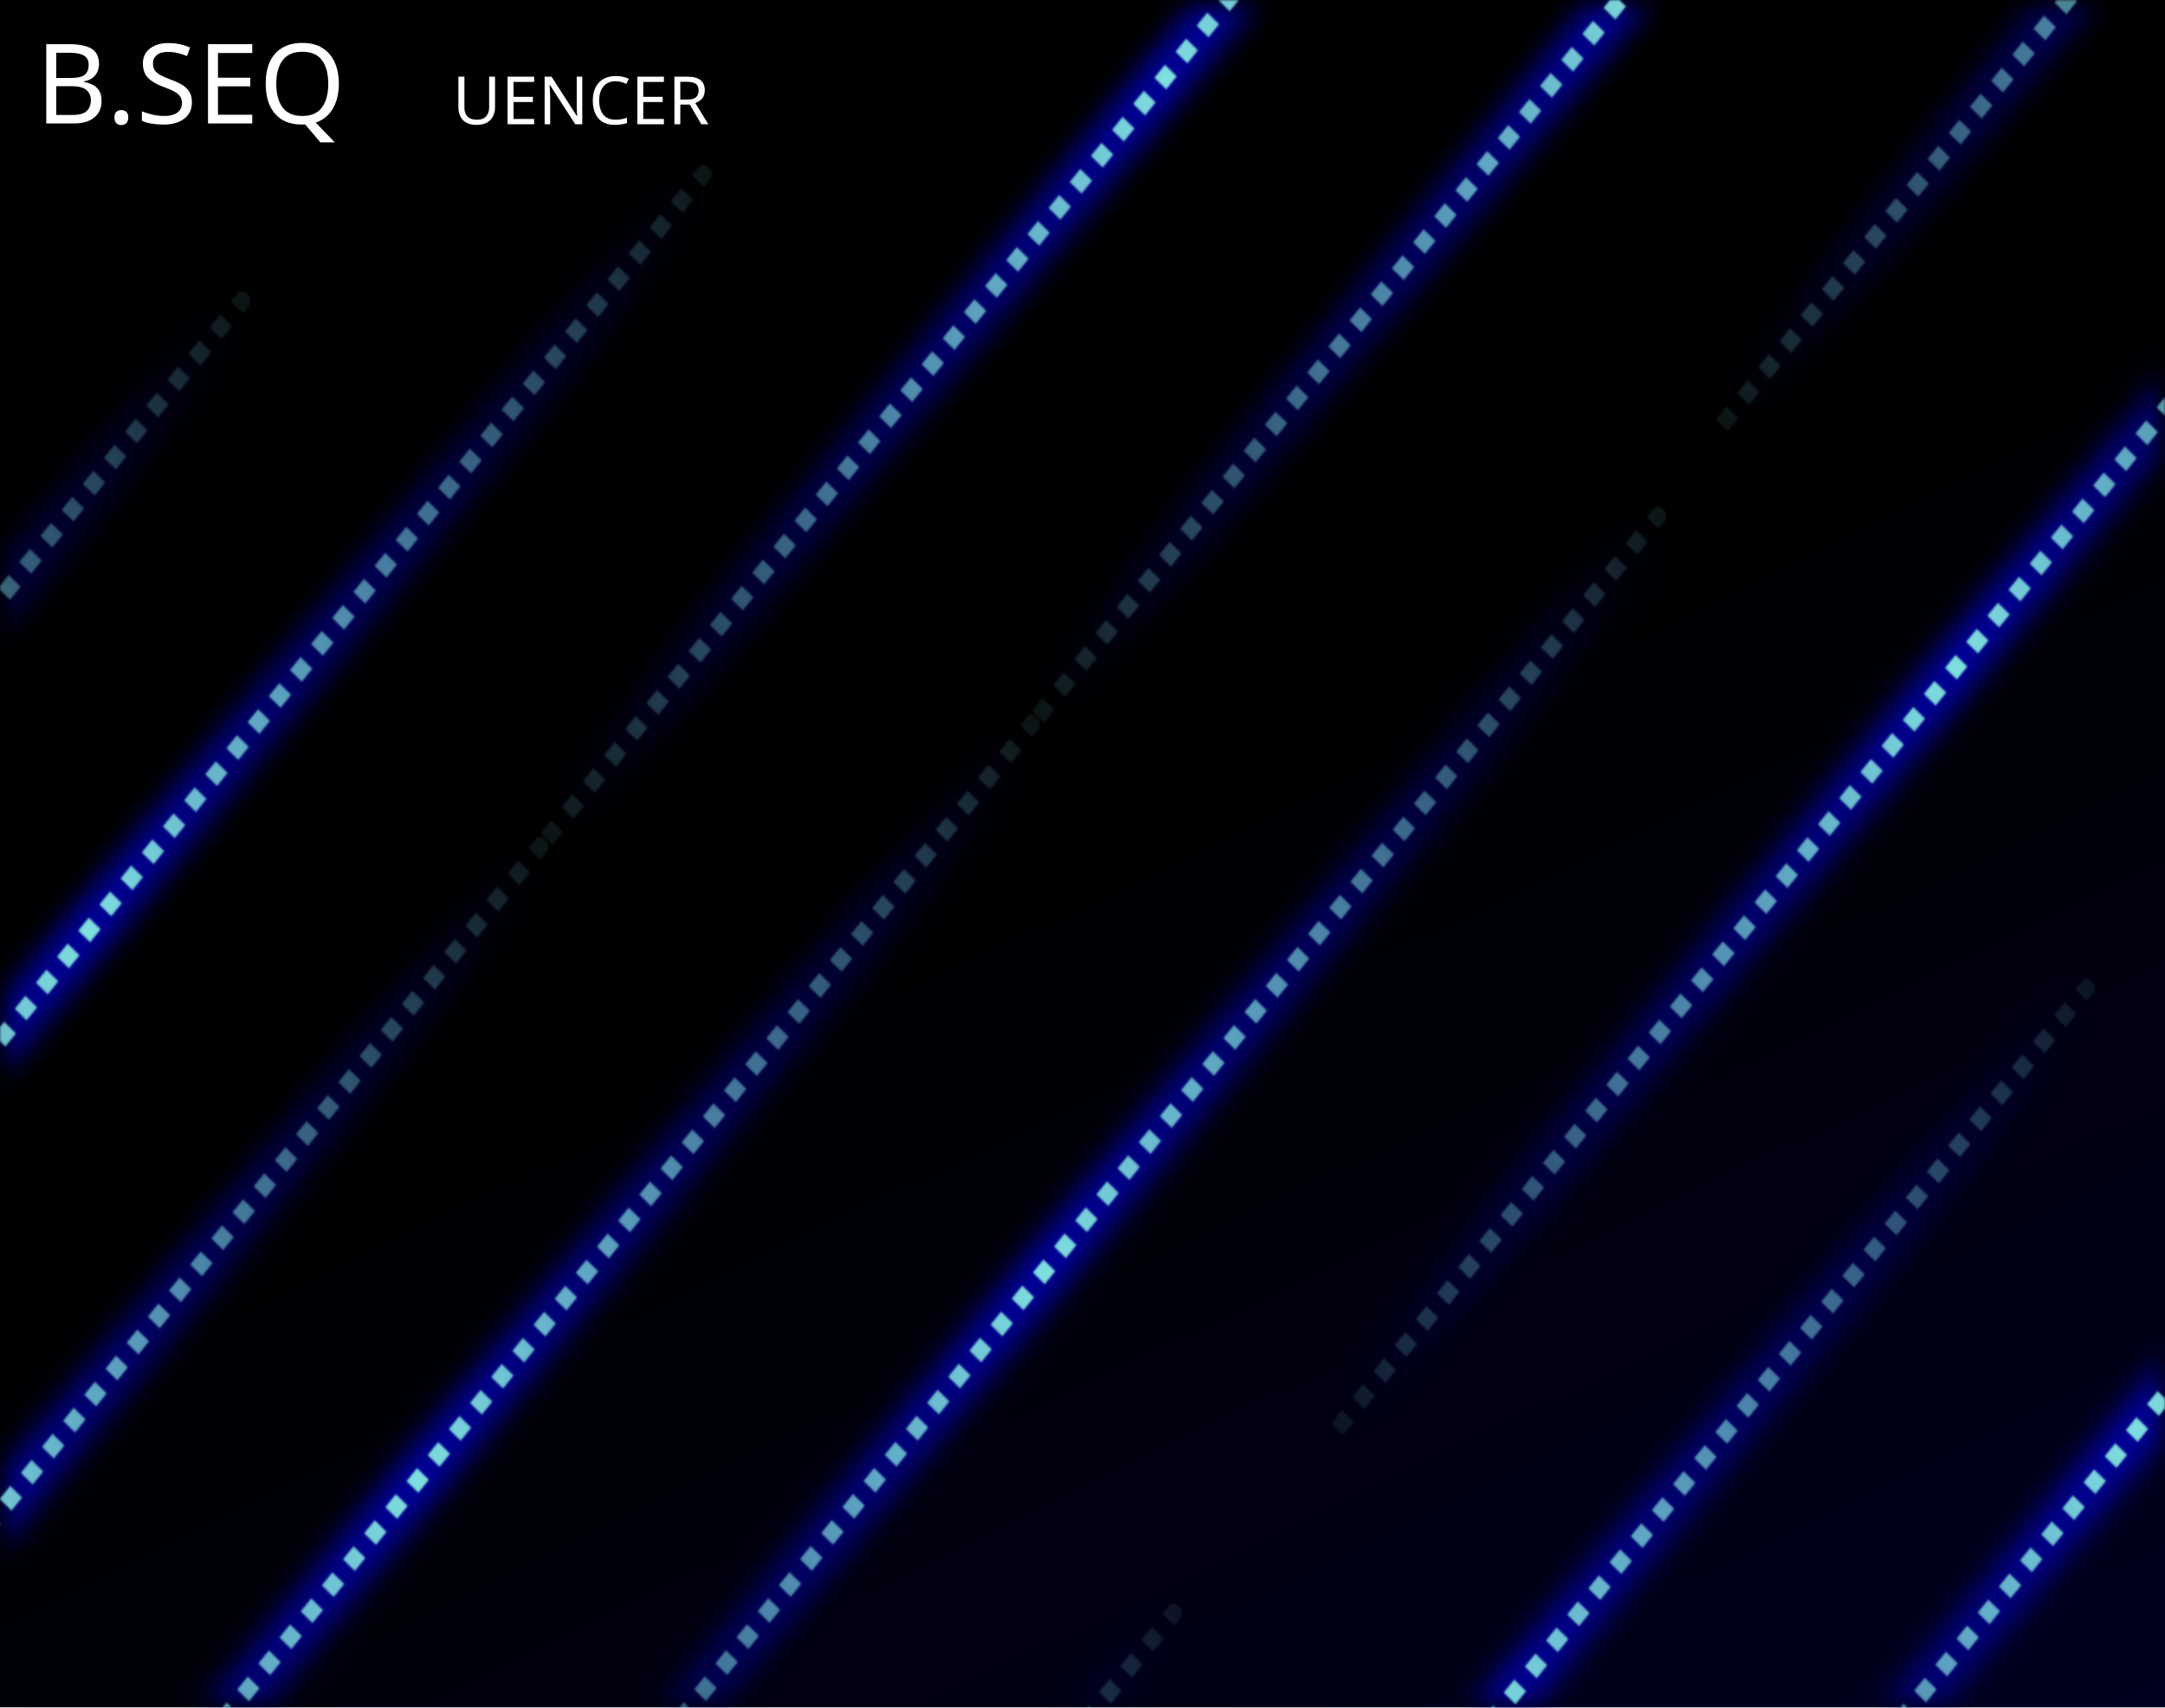
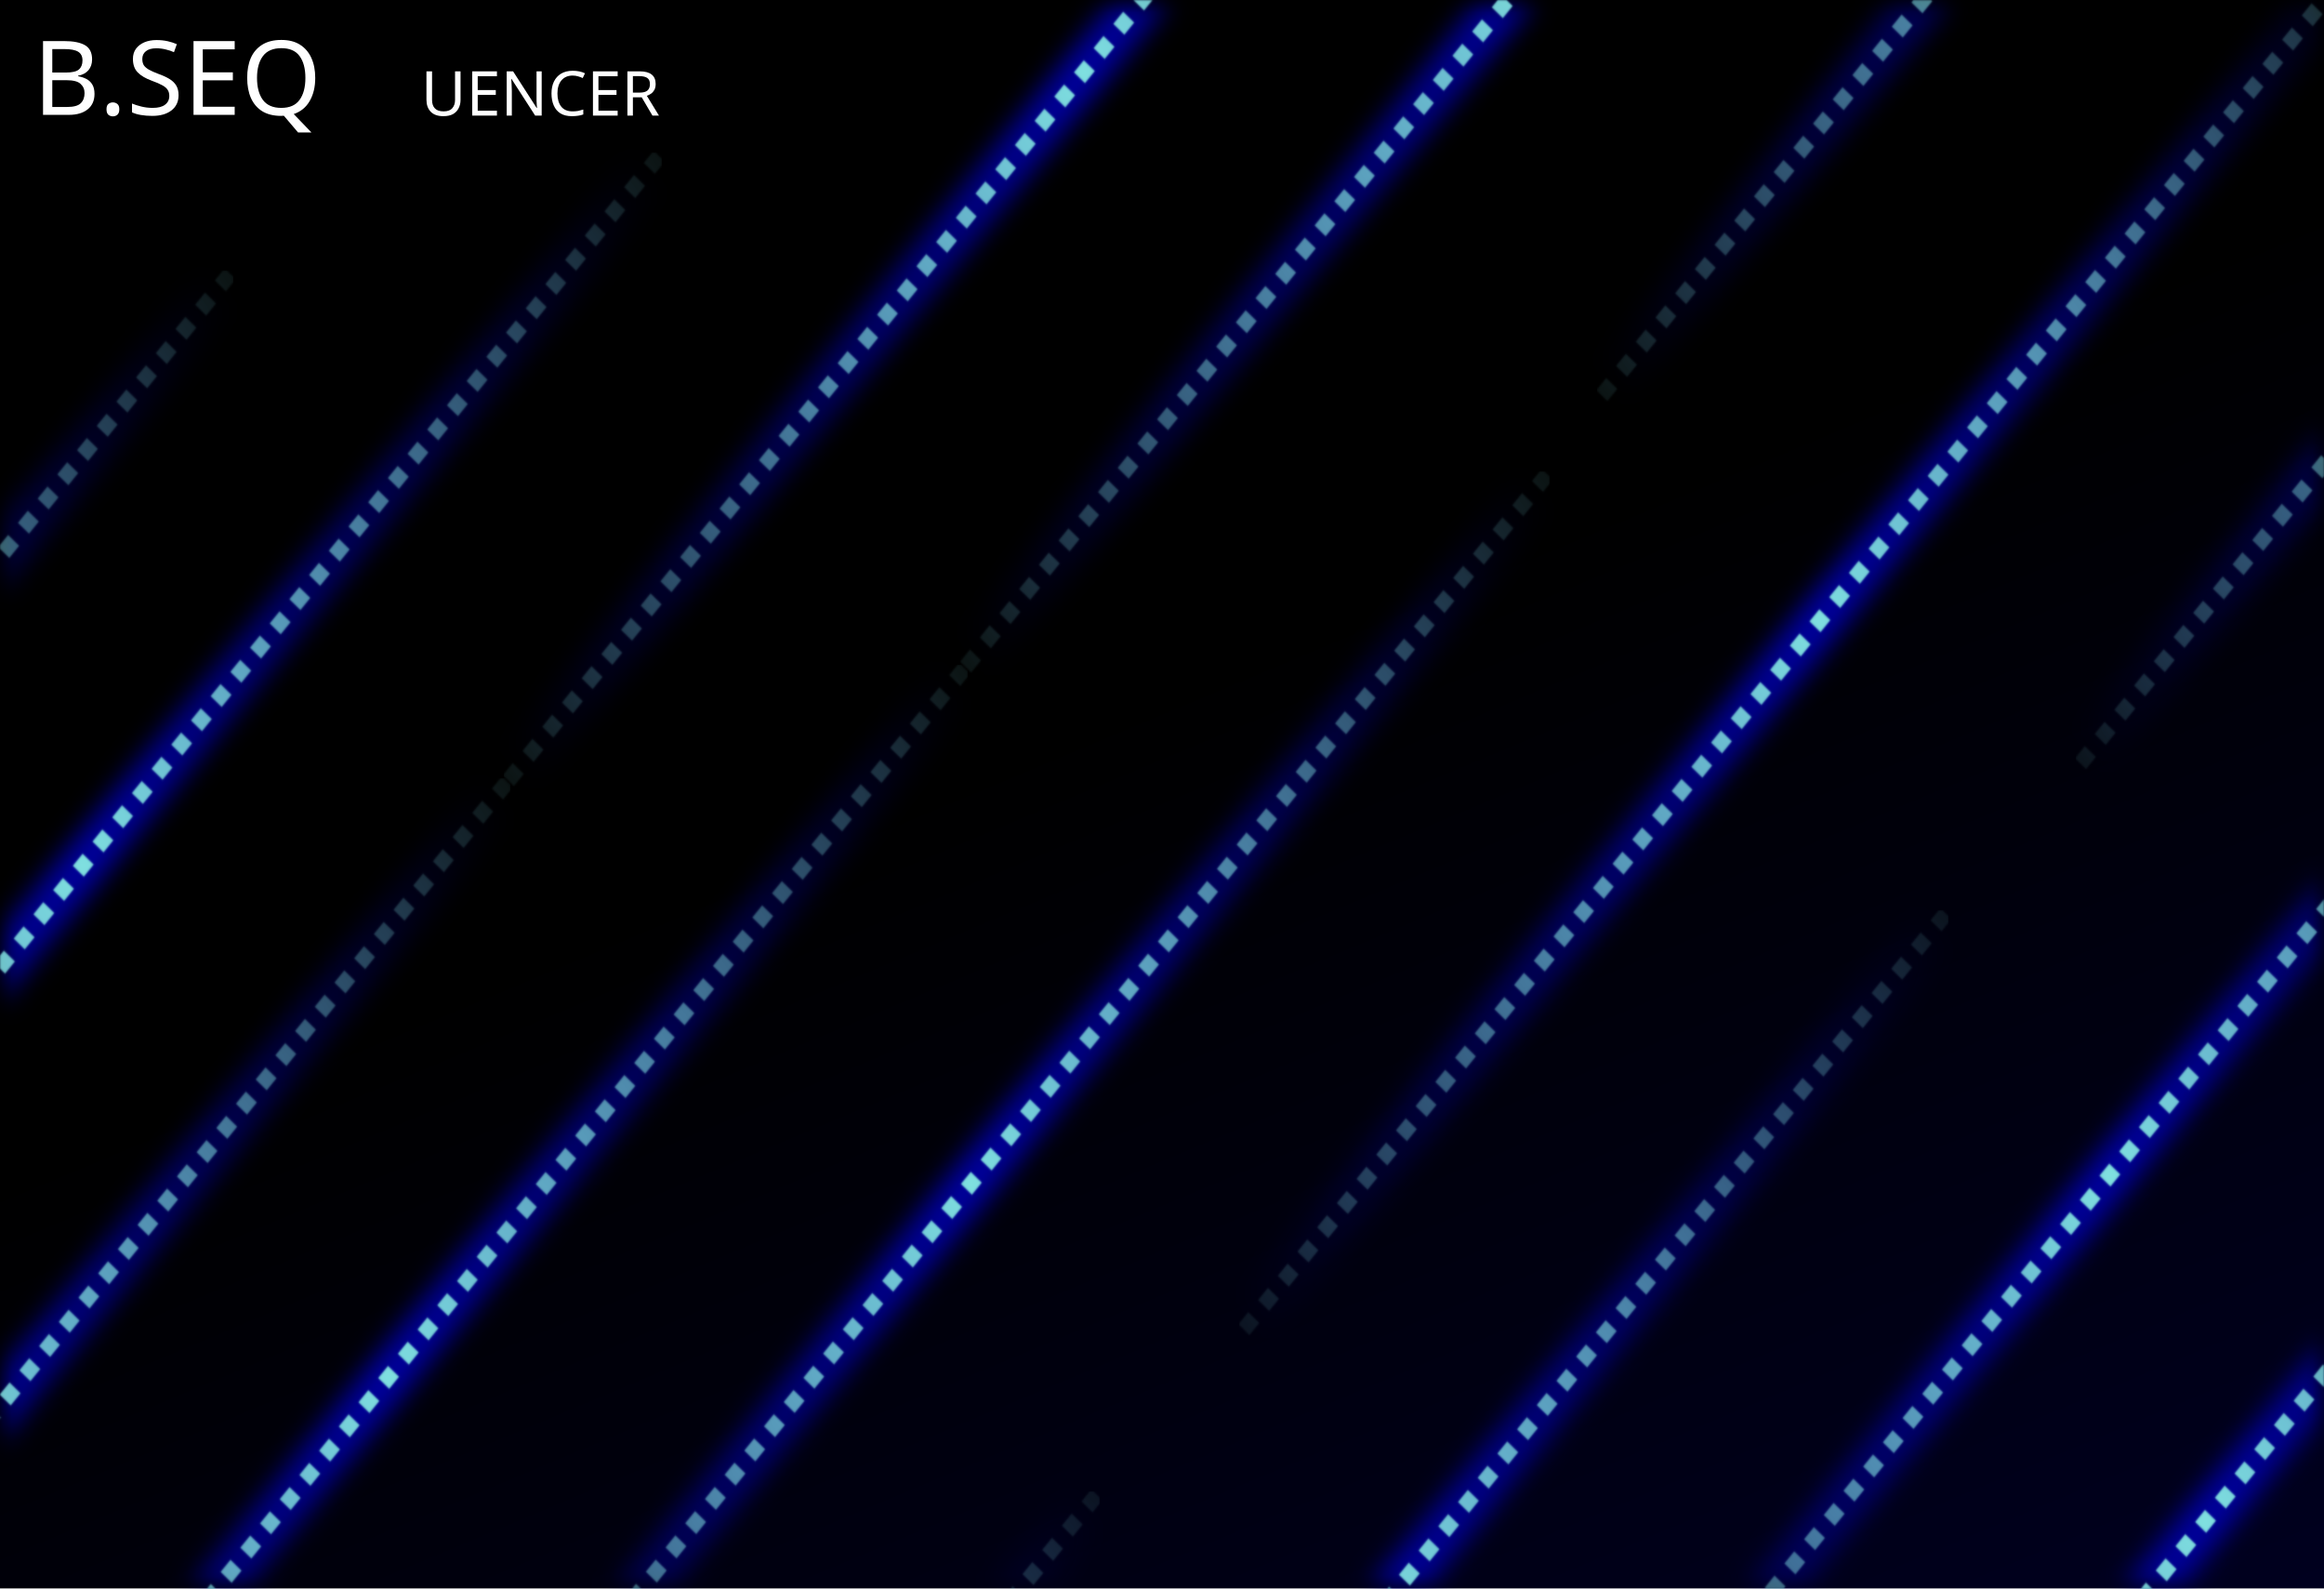
- <svg xmlns="http://www.w3.org/2000/svg" xmlns:ns1="http://www.openswatchbook.org/uri/2009/osb" xmlns:xlink="http://www.w3.org/1999/xlink" width="1040" height="820" viewBox="0 0 275.167 216.958" version="1.1" id="svg8" style="enable-background:new">
+ <svg xmlns="http://www.w3.org/2000/svg" xmlns:ns1="http://www.openswatchbook.org/uri/2009/osb" xmlns:xlink="http://www.w3.org/1999/xlink" width="1200" height="820" viewBox="0 0 317.5 216.958" version="1.1" id="svg8" style="enable-background:new">
  <defs id="defs2">
    <linearGradient id="linearGradient927">
      <stop style="stop-color:#000000;stop-opacity:1;" offset="0" id="stop923" />
      <stop style="stop-color:#00001f;stop-opacity:1" offset="1" id="stop925" />
    </linearGradient>
    <linearGradient id="linearGradient4605">
      <stop id="stop4601" offset="0" style="stop-color:#00009f;stop-opacity:1" />
      <stop id="stop4603" offset="1" style="stop-color:#00009f;stop-opacity:0" />
    </linearGradient>
    <linearGradient id="linearGradient4595">
      <stop style="stop-color:#7fdfdf;stop-opacity:1" offset="0" id="stop4591" />
      <stop style="stop-color:#7fdfdf;stop-opacity:0" offset="1" id="stop4593" />
    </linearGradient>
    <linearGradient id="linearGradient2375" ns1:paint="solid">
      <stop style="stop-color:#ffffff;stop-opacity:1;" offset="0" id="stop2373" />
    </linearGradient>
    <radialGradient xlink:href="#linearGradient4605" id="radialGradient2391" cx="195.775" cy="211.741" fx="195.775" fy="211.741" r="68.555" gradientTransform="matrix(1.312379,-0.00627665,0.00838169,1.678578,-113.1774,-160.8956)" gradientUnits="userSpaceOnUse" />
    <radialGradient xlink:href="#linearGradient4595" id="radialGradient2391-3" cx="195.775" cy="211.741" fx="195.775" fy="211.741" r="68.555" gradientTransform="matrix(1.498988,-0.00695547,0.00837595,1.805116,-149.7096,-187.5559)" gradientUnits="userSpaceOnUse" />
    <filter style="color-interpolation-filters:sRGB" id="filter4643" x="-0.026" width="1.051" y="-0.023" height="1.046">
      <feGaussianBlur stdDeviation="1.458" id="feGaussianBlur4645" />
    </filter>
    <filter style="color-interpolation-filters:sRGB" id="filter4651" x="-0.003" width="1.005" y="-0.002" height="1.005">
      <feGaussianBlur stdDeviation="0.146" id="feGaussianBlur4653" />
    </filter>
    <radialGradient xlink:href="#linearGradient4605" id="radialGradient2391-36" cx="195.775" cy="211.741" fx="195.775" fy="211.741" r="68.555" gradientTransform="matrix(1.312379,-0.00627665,0.00838169,1.678578,-113.1774,-160.8956)" gradientUnits="userSpaceOnUse" />
    <filter style="color-interpolation-filters:sRGB" id="filter4643-3" x="-0.026" width="1.051" y="-0.023" height="1.046">
      <feGaussianBlur stdDeviation="1.458" id="feGaussianBlur4645-5" />
    </filter>
    <radialGradient xlink:href="#linearGradient4595" id="radialGradient2391-3-6" cx="195.775" cy="211.741" fx="195.775" fy="211.741" r="68.555" gradientTransform="matrix(1.498988,-0.00695547,0.00837595,1.805116,-149.7096,-187.5559)" gradientUnits="userSpaceOnUse" />
    <filter style="color-interpolation-filters:sRGB" id="filter4651-1" x="-0.003" width="1.005" y="-0.002" height="1.005">
      <feGaussianBlur stdDeviation="0.146" id="feGaussianBlur4653-2" />
    </filter>
    <radialGradient xlink:href="#linearGradient4605" id="radialGradient2391-360" cx="195.775" cy="211.741" fx="195.775" fy="211.741" r="68.555" gradientTransform="matrix(1.312379,-0.00627665,0.00838169,1.678578,-113.1774,-160.8956)" gradientUnits="userSpaceOnUse" />
    <filter style="color-interpolation-filters:sRGB" id="filter4643-6" x="-0.026" width="1.051" y="-0.023" height="1.046">
      <feGaussianBlur stdDeviation="1.458" id="feGaussianBlur4645-1" />
    </filter>
    <radialGradient xlink:href="#linearGradient4595" id="radialGradient2391-3-8" cx="195.775" cy="211.741" fx="195.775" fy="211.741" r="68.555" gradientTransform="matrix(1.498988,-0.00695547,0.00837595,1.805116,-149.7096,-187.5559)" gradientUnits="userSpaceOnUse" />
    <filter style="color-interpolation-filters:sRGB" id="filter4651-2" x="-0.003" width="1.005" y="-0.002" height="1.005">
      <feGaussianBlur stdDeviation="0.146" id="feGaussianBlur4653-0" />
    </filter>
    <radialGradient xlink:href="#linearGradient4605" id="radialGradient2391-5" cx="195.775" cy="211.741" fx="195.775" fy="211.741" r="68.555" gradientTransform="matrix(1.312379,-0.00627665,0.00838169,1.678578,-113.1774,-160.8956)" gradientUnits="userSpaceOnUse" />
    <filter style="color-interpolation-filters:sRGB" id="filter4643-2" x="-0.026" width="1.051" y="-0.023" height="1.046">
      <feGaussianBlur stdDeviation="1.458" id="feGaussianBlur4645-8" />
    </filter>
    <radialGradient xlink:href="#linearGradient4595" id="radialGradient2391-3-9" cx="195.775" cy="211.741" fx="195.775" fy="211.741" r="68.555" gradientTransform="matrix(1.498988,-0.00695547,0.00837595,1.805116,-149.7096,-187.5559)" gradientUnits="userSpaceOnUse" />
    <filter style="color-interpolation-filters:sRGB" id="filter4651-6" x="-0.003" width="1.005" y="-0.002" height="1.005">
      <feGaussianBlur stdDeviation="0.146" id="feGaussianBlur4653-1" />
    </filter>
    <radialGradient xlink:href="#linearGradient4605" id="radialGradient2391-7" cx="195.775" cy="211.741" fx="195.775" fy="211.741" r="68.555" gradientTransform="matrix(1.312379,-0.00627665,0.00838169,1.678578,-113.1774,-160.8956)" gradientUnits="userSpaceOnUse" />
    <filter style="color-interpolation-filters:sRGB" id="filter4643-5" x="-0.026" width="1.051" y="-0.023" height="1.046">
      <feGaussianBlur stdDeviation="1.458" id="feGaussianBlur4645-0" />
    </filter>
    <radialGradient xlink:href="#linearGradient4595" id="radialGradient2391-3-3" cx="195.775" cy="211.741" fx="195.775" fy="211.741" r="68.555" gradientTransform="matrix(1.498988,-0.00695547,0.00837595,1.805116,-149.7096,-187.5559)" gradientUnits="userSpaceOnUse" />
    <filter style="color-interpolation-filters:sRGB" id="filter4651-0" x="-0.003" width="1.005" y="-0.002" height="1.005">
      <feGaussianBlur stdDeviation="0.146" id="feGaussianBlur4653-6" />
    </filter>
    <radialGradient xlink:href="#linearGradient4605" id="radialGradient2391-6" cx="195.775" cy="211.741" fx="195.775" fy="211.741" r="68.555" gradientTransform="matrix(1.312379,-0.00627665,0.00838169,1.678578,-113.1774,-160.8956)" gradientUnits="userSpaceOnUse" />
    <filter style="color-interpolation-filters:sRGB" id="filter4643-54" x="-0.026" width="1.051" y="-0.023" height="1.046">
      <feGaussianBlur stdDeviation="1.458" id="feGaussianBlur4645-7" />
    </filter>
    <radialGradient xlink:href="#linearGradient4595" id="radialGradient2391-3-65" cx="195.775" cy="211.741" fx="195.775" fy="211.741" r="68.555" gradientTransform="matrix(1.498988,-0.00695547,0.00837595,1.805116,-149.7096,-187.5559)" gradientUnits="userSpaceOnUse" />
    <filter style="color-interpolation-filters:sRGB" id="filter4651-3" x="-0.003" width="1.005" y="-0.002" height="1.005">
      <feGaussianBlur stdDeviation="0.146" id="feGaussianBlur4653-7" />
    </filter>
    <radialGradient xlink:href="#linearGradient4605" id="radialGradient2391-4" cx="195.775" cy="211.741" fx="195.775" fy="211.741" r="68.555" gradientTransform="matrix(1.312379,-0.00627665,0.00838169,1.678578,-113.1774,-160.8956)" gradientUnits="userSpaceOnUse" />
    <filter style="color-interpolation-filters:sRGB" id="filter4643-4" x="-0.026" width="1.051" y="-0.023" height="1.046">
      <feGaussianBlur stdDeviation="1.458" id="feGaussianBlur4645-3" />
    </filter>
    <radialGradient xlink:href="#linearGradient4595" id="radialGradient2391-3-0" cx="195.775" cy="211.741" fx="195.775" fy="211.741" r="68.555" gradientTransform="matrix(1.498988,-0.00695547,0.00837595,1.805116,-149.7096,-187.5559)" gradientUnits="userSpaceOnUse" />
    <filter style="color-interpolation-filters:sRGB" id="filter4651-68" x="-0.003" width="1.005" y="-0.002" height="1.005">
      <feGaussianBlur stdDeviation="0.146" id="feGaussianBlur4653-8" />
    </filter>
    <radialGradient xlink:href="#linearGradient4605" id="radialGradient2391-9" cx="195.775" cy="211.741" fx="195.775" fy="211.741" r="68.555" gradientTransform="matrix(1.312379,-0.00627665,0.00838169,1.678578,-113.1774,-160.8956)" gradientUnits="userSpaceOnUse" />
    <filter style="color-interpolation-filters:sRGB" id="filter4643-68" x="-0.026" width="1.051" y="-0.023" height="1.046">
      <feGaussianBlur stdDeviation="1.458" id="feGaussianBlur4645-9" />
    </filter>
    <radialGradient xlink:href="#linearGradient4595" id="radialGradient2391-3-2" cx="195.775" cy="211.741" fx="195.775" fy="211.741" r="68.555" gradientTransform="matrix(1.498988,-0.00695547,0.00837595,1.805116,-149.7096,-187.5559)" gradientUnits="userSpaceOnUse" />
    <filter style="color-interpolation-filters:sRGB" id="filter4651-4" x="-0.003" width="1.005" y="-0.002" height="1.005">
      <feGaussianBlur stdDeviation="0.146" id="feGaussianBlur4653-9" />
    </filter>
    <radialGradient xlink:href="#linearGradient4605" id="radialGradient2391-71" cx="195.775" cy="211.741" fx="195.775" fy="211.741" r="68.555" gradientTransform="matrix(1.312379,-0.00627665,0.00838169,1.678578,-113.1774,-160.8956)" gradientUnits="userSpaceOnUse" />
    <filter style="color-interpolation-filters:sRGB" id="filter4643-7" x="-0.026" width="1.051" y="-0.023" height="1.046">
      <feGaussianBlur stdDeviation="1.458" id="feGaussianBlur4645-2" />
    </filter>
    <radialGradient xlink:href="#linearGradient4595" id="radialGradient2391-3-26" cx="195.775" cy="211.741" fx="195.775" fy="211.741" r="68.555" gradientTransform="matrix(1.498988,-0.00695547,0.00837595,1.805116,-149.7096,-187.5559)" gradientUnits="userSpaceOnUse" />
    <filter style="color-interpolation-filters:sRGB" id="filter4651-61" x="-0.003" width="1.005" y="-0.002" height="1.005">
      <feGaussianBlur stdDeviation="0.146" id="feGaussianBlur4653-5" />
    </filter>
    <radialGradient xlink:href="#linearGradient4605" id="radialGradient2391-91" cx="195.775" cy="211.741" fx="195.775" fy="211.741" r="68.555" gradientTransform="matrix(1.312379,-0.00627665,0.00838169,1.678578,-113.1774,-160.8956)" gradientUnits="userSpaceOnUse" />
    <filter style="color-interpolation-filters:sRGB" id="filter4643-1" x="-0.026" width="1.051" y="-0.023" height="1.046">
      <feGaussianBlur stdDeviation="1.458" id="feGaussianBlur4645-15" />
    </filter>
    <radialGradient xlink:href="#linearGradient4595" id="radialGradient2391-3-97" cx="195.775" cy="211.741" fx="195.775" fy="211.741" r="68.555" gradientTransform="matrix(1.498988,-0.00695547,0.00837595,1.805116,-149.7096,-187.5559)" gradientUnits="userSpaceOnUse" />
    <filter style="color-interpolation-filters:sRGB" id="filter4651-7" x="-0.003" width="1.005" y="-0.002" height="1.005">
      <feGaussianBlur stdDeviation="0.146" id="feGaussianBlur4653-3" />
    </filter>
-     <linearGradient xlink:href="#linearGradient927" id="linearGradient929" x1="203.927" y1="146.255" x2="275.167" y2="296.989" gradientUnits="userSpaceOnUse" gradientTransform="matrix(1,0,0,1.025,0,-7.413925)" />
+     <linearGradient xlink:href="#linearGradient927" id="linearGradient929" x1="203.927" y1="146.255" x2="275.167" y2="296.989" gradientUnits="userSpaceOnUse" gradientTransform="matrix(1.153846,0,0,1.025,0,-7.413925)" />
    <radialGradient xlink:href="#linearGradient4605" id="radialGradient2391-9-9" cx="195.775" cy="211.741" fx="195.775" fy="211.741" r="68.555" gradientTransform="matrix(1.312379,-0.00627665,0.00838169,1.678578,-113.1774,-160.8956)" gradientUnits="userSpaceOnUse" />
    <filter style="color-interpolation-filters:sRGB" id="filter4643-68-1" x="-0.026" width="1.051" y="-0.023" height="1.046">
      <feGaussianBlur stdDeviation="1.458" id="feGaussianBlur4645-9-2" />
    </filter>
    <radialGradient xlink:href="#linearGradient4595" id="radialGradient2391-3-2-0" cx="195.775" cy="211.741" fx="195.775" fy="211.741" r="68.555" gradientTransform="matrix(1.498988,-0.00695547,0.00837595,1.805116,-149.7096,-187.5559)" gradientUnits="userSpaceOnUse" />
    <filter style="color-interpolation-filters:sRGB" id="filter4651-4-1" x="-0.003" width="1.005" y="-0.002" height="1.005">
      <feGaussianBlur stdDeviation="0.146" id="feGaussianBlur4653-9-1" />
    </filter>
    <radialGradient xlink:href="#linearGradient4605" id="radialGradient2391-7-7" cx="195.775" cy="211.741" fx="195.775" fy="211.741" r="68.555" gradientTransform="matrix(1.312379,-0.00627665,0.00838169,1.678578,-113.1774,-160.8956)" gradientUnits="userSpaceOnUse" />
    <filter style="color-interpolation-filters:sRGB" id="filter4643-5-9" x="-0.026" width="1.051" y="-0.023" height="1.046">
      <feGaussianBlur stdDeviation="1.458" id="feGaussianBlur4645-0-7" />
    </filter>
    <radialGradient xlink:href="#linearGradient4595" id="radialGradient2391-3-3-5" cx="195.775" cy="211.741" fx="195.775" fy="211.741" r="68.555" gradientTransform="matrix(1.498988,-0.00695547,0.00837595,1.805116,-149.7096,-187.5559)" gradientUnits="userSpaceOnUse" />
    <filter style="color-interpolation-filters:sRGB" id="filter4651-0-8" x="-0.003" width="1.005" y="-0.002" height="1.005">
      <feGaussianBlur stdDeviation="0.146" id="feGaussianBlur4653-6-5" />
    </filter>
+     <radialGradient xlink:href="#linearGradient4605" id="radialGradient2391-367" cx="195.775" cy="211.741" fx="195.775" fy="211.741" r="68.555" gradientTransform="matrix(1.312379,-0.00627665,0.00838169,1.678578,-113.1774,-160.8956)" gradientUnits="userSpaceOnUse" />
+     <filter style="color-interpolation-filters:sRGB" id="filter4643-56" x="-0.026" width="1.051" y="-0.023" height="1.046">
+       <feGaussianBlur stdDeviation="1.458" id="feGaussianBlur4645-29" />
+     </filter>
+     <radialGradient xlink:href="#linearGradient4595" id="radialGradient2391-3-1" cx="195.775" cy="211.741" fx="195.775" fy="211.741" r="68.555" gradientTransform="matrix(1.498988,-0.00695547,0.00837595,1.805116,-149.7096,-187.5559)" gradientUnits="userSpaceOnUse" />
+     <filter style="color-interpolation-filters:sRGB" id="filter4651-09" x="-0.003" width="1.005" y="-0.002" height="1.005">
+       <feGaussianBlur stdDeviation="0.146" id="feGaussianBlur4653-36" />
+     </filter>
+     <radialGradient xlink:href="#linearGradient4605" id="radialGradient2391-36-6" cx="195.775" cy="211.741" fx="195.775" fy="211.741" r="68.555" gradientTransform="matrix(1.312379,-0.00627665,0.00838169,1.678578,-113.1774,-160.8956)" gradientUnits="userSpaceOnUse" />
+     <filter style="color-interpolation-filters:sRGB" id="filter4643-3-7" x="-0.026" width="1.051" y="-0.023" height="1.046">
+       <feGaussianBlur stdDeviation="1.458" id="feGaussianBlur4645-5-9" />
+     </filter>
+     <radialGradient xlink:href="#linearGradient4595" id="radialGradient2391-3-6-2" cx="195.775" cy="211.741" fx="195.775" fy="211.741" r="68.555" gradientTransform="matrix(1.498988,-0.00695547,0.00837595,1.805116,-149.7096,-187.5559)" gradientUnits="userSpaceOnUse" />
+     <filter style="color-interpolation-filters:sRGB" id="filter4651-1-3" x="-0.003" width="1.005" y="-0.002" height="1.005">
+       <feGaussianBlur stdDeviation="0.146" id="feGaussianBlur4653-2-7" />
+     </filter>
  </defs>
  <g id="layer1" transform="translate(0,-80.04165)">
-     <rect style="fill:url(#linearGradient929);fill-opacity:1;stroke-width:0.268" id="rect815" width="275.167" height="216.958" x="0" y="80.042" />
-     <g id="g2606" transform="matrix(1.148886,0,0,1.263584,104.3498,17.54465)" style="opacity:1">
+     <rect style="fill:url(#linearGradient929);fill-opacity:1;stroke-width:0.288" id="rect815" width="317.5" height="216.958" x="0" y="80.042" />
+     <g id="g2606" transform="matrix(1.148886,0,0,1.263584,120.9807,-3.622011)" style="opacity:1">
      <path id="path817" d="M 214.083,116.593 76.974,270.006" style="display:inline;fill:#ffffff;fill-opacity:1;stroke:url(#radialGradient2391);stroke-width:5.27;stroke-linecap:butt;stroke-linejoin:miter;stroke-miterlimit:4;stroke-dasharray:none;stroke-dashoffset:0;stroke-opacity:1;filter:url(#filter4643)" />
      <path id="path817-5" d="M 214.083,116.593 76.974,270.006" style="fill:#ffffff;fill-opacity:1;stroke:url(#radialGradient2391-3);stroke-width:1.757;stroke-linecap:butt;stroke-linejoin:miter;stroke-miterlimit:4;stroke-dasharray:1.757, 1.757;stroke-dashoffset:0;stroke-opacity:1;filter:url(#filter4651)" />
    </g>
    <text xml:space="preserve" style="font-style:normal;font-variant:normal;font-weight:normal;font-stretch:normal;font-size:12.7px;line-height:6.615px;font-family:'Good Times';-inkscape-font-specification:'Good Times, Normal';font-variant-ligatures:normal;font-variant-caps:normal;font-variant-numeric:normal;font-feature-settings:normal;text-align:start;letter-spacing:0px;word-spacing:0px;writing-mode:lr-tb;text-anchor:start;fill:#000000;fill-opacity:1;stroke:none;stroke-width:0.265" x="4.504" y="95.73" id="text4803">
      <tspan id="tspan4801" x="4.504" y="95.73" style="font-style:normal;font-variant:normal;font-weight:normal;font-stretch:normal;font-size:14.111px;font-family:'Good Times';-inkscape-font-specification:'Good Times, Normal';font-variant-ligatures:normal;font-variant-caps:normal;font-variant-numeric:normal;font-feature-settings:normal;text-align:start;writing-mode:lr-tb;text-anchor:start;fill:#ffffff;stroke-width:0.265">B.SEQ</tspan>
    </text>
    <text xml:space="preserve" style="font-style:normal;font-variant:normal;font-weight:normal;font-stretch:normal;font-size:8.467px;line-height:6.615px;font-family:'Good Times';-inkscape-font-specification:'Good Times, Normal';font-variant-ligatures:normal;font-variant-caps:normal;font-variant-numeric:normal;font-feature-settings:normal;text-align:start;letter-spacing:0px;word-spacing:0px;writing-mode:lr-tb;text-anchor:start;fill:#ffffff;fill-opacity:1;stroke:none;stroke-width:0.265" x="57.497" y="95.832" id="text4807">
      <tspan id="tspan4805" x="57.497" y="95.832" style="font-style:normal;font-variant:normal;font-weight:normal;font-stretch:normal;font-size:8.467px;font-family:'Good Times';-inkscape-font-specification:'Good Times, Normal';font-variant-ligatures:normal;font-variant-caps:normal;font-variant-numeric:normal;font-feature-settings:normal;text-align:start;writing-mode:lr-tb;text-anchor:start;fill:#ffffff;stroke-width:0.265">UENCER</tspan>
    </text>
    <g id="g2606-7" transform="matrix(1.148886,0,0,1.263584,19.89334,57.50712)" style="opacity:1">
      <path id="path817-0" d="M 214.083,116.593 76.974,270.006" style="display:inline;fill:#ffffff;fill-opacity:1;stroke:url(#radialGradient2391-36);stroke-width:5.27;stroke-linecap:butt;stroke-linejoin:miter;stroke-miterlimit:4;stroke-dasharray:none;stroke-dashoffset:0;stroke-opacity:1;filter:url(#filter4643-3)" />
      <path id="path817-5-9" d="M 214.083,116.593 76.974,270.006" style="fill:#ffffff;fill-opacity:1;stroke:url(#radialGradient2391-3-6);stroke-width:1.757;stroke-linecap:butt;stroke-linejoin:miter;stroke-miterlimit:4;stroke-dasharray:1.757, 1.757;stroke-dashoffset:0;stroke-opacity:1;filter:url(#filter4651-1)" />
    </g>
    <g id="g2606-2" transform="matrix(1.148886,0,0,1.263584,81.36533,-79.33488)" style="opacity:1">
      <path id="path817-3" d="M 214.083,116.593 76.974,270.006" style="display:inline;fill:#ffffff;fill-opacity:1;stroke:url(#radialGradient2391-360);stroke-width:5.27;stroke-linecap:butt;stroke-linejoin:miter;stroke-miterlimit:4;stroke-dasharray:none;stroke-dashoffset:0;stroke-opacity:1;filter:url(#filter4643-6)" />
      <path id="path817-5-7" d="M 214.083,116.593 76.974,270.006" style="fill:#ffffff;fill-opacity:1;stroke:url(#radialGradient2391-3-8);stroke-width:1.757;stroke-linecap:butt;stroke-linejoin:miter;stroke-miterlimit:4;stroke-dasharray:1.757, 1.757;stroke-dashoffset:0;stroke-opacity:1;filter:url(#filter4651-2)" />
    </g>
    <g id="g2606-29" transform="matrix(1.148886,0,0,1.263584,-96.10164,136.8862)" style="opacity:1">
      <path id="path817-31" d="M 214.083,116.593 76.974,270.006" style="display:inline;fill:#ffffff;fill-opacity:1;stroke:url(#radialGradient2391-5);stroke-width:5.27;stroke-linecap:butt;stroke-linejoin:miter;stroke-miterlimit:4;stroke-dasharray:none;stroke-dashoffset:0;stroke-opacity:1;filter:url(#filter4643-2)" />
      <path id="path817-5-94" d="M 214.083,116.593 76.974,270.006" style="fill:#ffffff;fill-opacity:1;stroke:url(#radialGradient2391-3-9);stroke-width:1.757;stroke-linecap:butt;stroke-linejoin:miter;stroke-miterlimit:4;stroke-dasharray:1.757, 1.757;stroke-dashoffset:0;stroke-opacity:1;filter:url(#filter4651-6)" />
    </g>
    <g id="g2606-3" transform="matrix(1.148886,0,0,1.263584,-34.56358,-2.495875)" style="opacity:1">
      <path id="path817-2" d="M 214.083,116.593 76.974,270.006" style="display:inline;fill:#ffffff;fill-opacity:1;stroke:url(#radialGradient2391-7);stroke-width:5.27;stroke-linecap:butt;stroke-linejoin:miter;stroke-miterlimit:4;stroke-dasharray:none;stroke-dashoffset:0;stroke-opacity:1;filter:url(#filter4643-5)" />
      <path id="path817-5-0" d="M 214.083,116.593 76.974,270.006" style="fill:#ffffff;fill-opacity:1;stroke:url(#radialGradient2391-3-3);stroke-width:1.757;stroke-linecap:butt;stroke-linejoin:miter;stroke-miterlimit:4;stroke-dasharray:1.757, 1.757;stroke-dashoffset:0;stroke-opacity:1;filter:url(#filter4651-0)" />
    </g>
    <g id="g2606-4" transform="matrix(1.148886,0,0,1.263584,43.34692,-169.836)" style="opacity:1">
      <path id="path817-52" d="M 214.083,116.593 76.974,270.006" style="display:inline;fill:#ffffff;fill-opacity:1;stroke:url(#radialGradient2391-6);stroke-width:5.27;stroke-linecap:butt;stroke-linejoin:miter;stroke-miterlimit:4;stroke-dasharray:none;stroke-dashoffset:0;stroke-opacity:1;filter:url(#filter4643-54)" />
      <path id="path817-5-5" d="M 214.083,116.593 76.974,270.006" style="fill:#ffffff;fill-opacity:1;stroke:url(#radialGradient2391-3-65);stroke-width:1.757;stroke-linecap:butt;stroke-linejoin:miter;stroke-miterlimit:4;stroke-dasharray:1.757, 1.757;stroke-dashoffset:0;stroke-opacity:1;filter:url(#filter4651-3)" />
    </g>
    <g id="g2606-43" transform="matrix(1.148886,0,0,1.263584,-114.176,24.01376)" style="opacity:1">
      <path id="path817-1" d="M 214.083,116.593 76.974,270.006" style="display:inline;fill:#ffffff;fill-opacity:1;stroke:url(#radialGradient2391-4);stroke-width:5.27;stroke-linecap:butt;stroke-linejoin:miter;stroke-miterlimit:4;stroke-dasharray:none;stroke-dashoffset:0;stroke-opacity:1;filter:url(#filter4643-4)" />
      <path id="path817-5-4" d="M 214.083,116.593 76.974,270.006" style="fill:#ffffff;fill-opacity:1;stroke:url(#radialGradient2391-3-0);stroke-width:1.757;stroke-linecap:butt;stroke-linejoin:miter;stroke-miterlimit:4;stroke-dasharray:1.757, 1.757;stroke-dashoffset:0;stroke-opacity:1;filter:url(#filter4651-68)" />
    </g>
    <g id="g2606-5" transform="matrix(1.148886,0,0,1.263584,-19.12186,-154.329)" style="opacity:1">
      <path id="path817-04" d="M 214.083,116.593 76.974,270.006" style="display:inline;fill:#ffffff;fill-opacity:1;stroke:url(#radialGradient2391-9);stroke-width:5.27;stroke-linecap:butt;stroke-linejoin:miter;stroke-miterlimit:4;stroke-dasharray:none;stroke-dashoffset:0;stroke-opacity:1;filter:url(#filter4643-68)" />
      <path id="path817-5-8" d="M 214.083,116.593 76.974,270.006" style="fill:#ffffff;fill-opacity:1;stroke:url(#radialGradient2391-3-2);stroke-width:1.757;stroke-linecap:butt;stroke-linejoin:miter;stroke-miterlimit:4;stroke-dasharray:1.757, 1.757;stroke-dashoffset:0;stroke-opacity:1;filter:url(#filter4651-4)" />
    </g>
    <g id="g2606-9" transform="matrix(1.148886,0,0,1.263584,-155.8954,-45.94709)" style="opacity:1">
      <path id="path817-4" d="M 214.083,116.593 76.974,270.006" style="display:inline;fill:#ffffff;fill-opacity:1;stroke:url(#radialGradient2391-71);stroke-width:5.27;stroke-linecap:butt;stroke-linejoin:miter;stroke-miterlimit:4;stroke-dasharray:none;stroke-dashoffset:0;stroke-opacity:1;filter:url(#filter4643-7)" />
      <path id="path817-5-90" d="M 214.083,116.593 76.974,270.006" style="fill:#ffffff;fill-opacity:1;stroke:url(#radialGradient2391-3-26);stroke-width:1.757;stroke-linecap:butt;stroke-linejoin:miter;stroke-miterlimit:4;stroke-dasharray:1.757, 1.757;stroke-dashoffset:0;stroke-opacity:1;filter:url(#filter4651-61)" />
    </g>
    <g id="g2606-6" transform="matrix(1.148886,0,0,1.263584,-214.502,-29.89002)" style="opacity:1">
      <path id="path817-56" d="M 214.083,116.593 76.974,270.006" style="display:inline;fill:#ffffff;fill-opacity:1;stroke:url(#radialGradient2391-91);stroke-width:5.27;stroke-linecap:butt;stroke-linejoin:miter;stroke-miterlimit:4;stroke-dasharray:none;stroke-dashoffset:0;stroke-opacity:1;filter:url(#filter4643-1)" />
      <path id="path817-5-3" d="M 214.083,116.593 76.974,270.006" style="fill:#ffffff;fill-opacity:1;stroke:url(#radialGradient2391-3-97);stroke-width:1.757;stroke-linecap:butt;stroke-linejoin:miter;stroke-miterlimit:4;stroke-dasharray:1.757, 1.757;stroke-dashoffset:0;stroke-opacity:1;filter:url(#filter4651-7)" />
    </g>
    <g id="g2606-5-9" transform="matrix(1.148886,0,0,1.263584,-176.6447,39.52082)" style="opacity:1;enable-background:new">
      <path id="path817-04-0" d="M 214.083,116.593 76.974,270.006" style="display:inline;fill:#ffffff;fill-opacity:1;stroke:url(#radialGradient2391-9-9);stroke-width:5.27;stroke-linecap:butt;stroke-linejoin:miter;stroke-miterlimit:4;stroke-dasharray:none;stroke-dashoffset:0;stroke-opacity:1;filter:url(#filter4643-68-1)" />
      <path id="path817-5-8-5" d="M 214.083,116.593 76.974,270.006" style="fill:#ffffff;fill-opacity:1;stroke:url(#radialGradient2391-3-2-0);stroke-width:1.757;stroke-linecap:butt;stroke-linejoin:miter;stroke-miterlimit:4;stroke-dasharray:1.757, 1.757;stroke-dashoffset:0;stroke-opacity:1;filter:url(#filter4651-4-1)" />
    </g>
    <g id="g2606-3-3" transform="matrix(1.148886,0,0,1.263584,130.2719,-206.9196)" style="opacity:1;enable-background:new">
      <path id="path817-2-3" d="M 214.083,116.593 76.974,270.006" style="display:inline;fill:#ffffff;fill-opacity:1;stroke:url(#radialGradient2391-7-7);stroke-width:5.27;stroke-linecap:butt;stroke-linejoin:miter;stroke-miterlimit:4;stroke-dasharray:none;stroke-dashoffset:0;stroke-opacity:1;filter:url(#filter4643-5-9)" />
      <path id="path817-5-0-8" d="M 214.083,116.593 76.974,270.006" style="fill:#ffffff;fill-opacity:1;stroke:url(#radialGradient2391-3-3-5);stroke-width:1.757;stroke-linecap:butt;stroke-linejoin:miter;stroke-miterlimit:4;stroke-dasharray:1.757, 1.757;stroke-dashoffset:0;stroke-opacity:1;filter:url(#filter4651-0-8)" />
    </g>
+     <g id="g2606-0" transform="matrix(1.148886,0,0,1.263584,134.0517,43.67856)" style="opacity:1;enable-background:new">
+       <path id="path817-6" d="M 214.083,116.593 76.974,270.006" style="display:inline;fill:#ffffff;fill-opacity:1;stroke:url(#radialGradient2391-367);stroke-width:5.27;stroke-linecap:butt;stroke-linejoin:miter;stroke-miterlimit:4;stroke-dasharray:none;stroke-dashoffset:0;stroke-opacity:1;filter:url(#filter4643-56)" />
+       <path id="path817-5-2" d="M 214.083,116.593 76.974,270.006" style="fill:#ffffff;fill-opacity:1;stroke:url(#radialGradient2391-3-1);stroke-width:1.757;stroke-linecap:butt;stroke-linejoin:miter;stroke-miterlimit:4;stroke-dasharray:1.757, 1.757;stroke-dashoffset:0;stroke-opacity:1;filter:url(#filter4651-09)" />
+     </g>
+     <g id="g2606-7-5" transform="matrix(1.148886,0,0,1.263584,195.6618,-156.6488)" style="opacity:1;enable-background:new">
+       <path id="path817-0-9" d="M 214.083,116.593 76.974,270.006" style="display:inline;fill:#ffffff;fill-opacity:1;stroke:url(#radialGradient2391-36-6);stroke-width:5.27;stroke-linecap:butt;stroke-linejoin:miter;stroke-miterlimit:4;stroke-dasharray:none;stroke-dashoffset:0;stroke-opacity:1;filter:url(#filter4643-3-7)" />
+       <path id="path817-5-9-2" d="M 214.083,116.593 76.974,270.006" style="fill:#ffffff;fill-opacity:1;stroke:url(#radialGradient2391-3-6-2);stroke-width:1.757;stroke-linecap:butt;stroke-linejoin:miter;stroke-miterlimit:4;stroke-dasharray:1.757, 1.757;stroke-dashoffset:0;stroke-opacity:1;filter:url(#filter4651-1-3)" />
+     </g>
  </g>
</svg>
